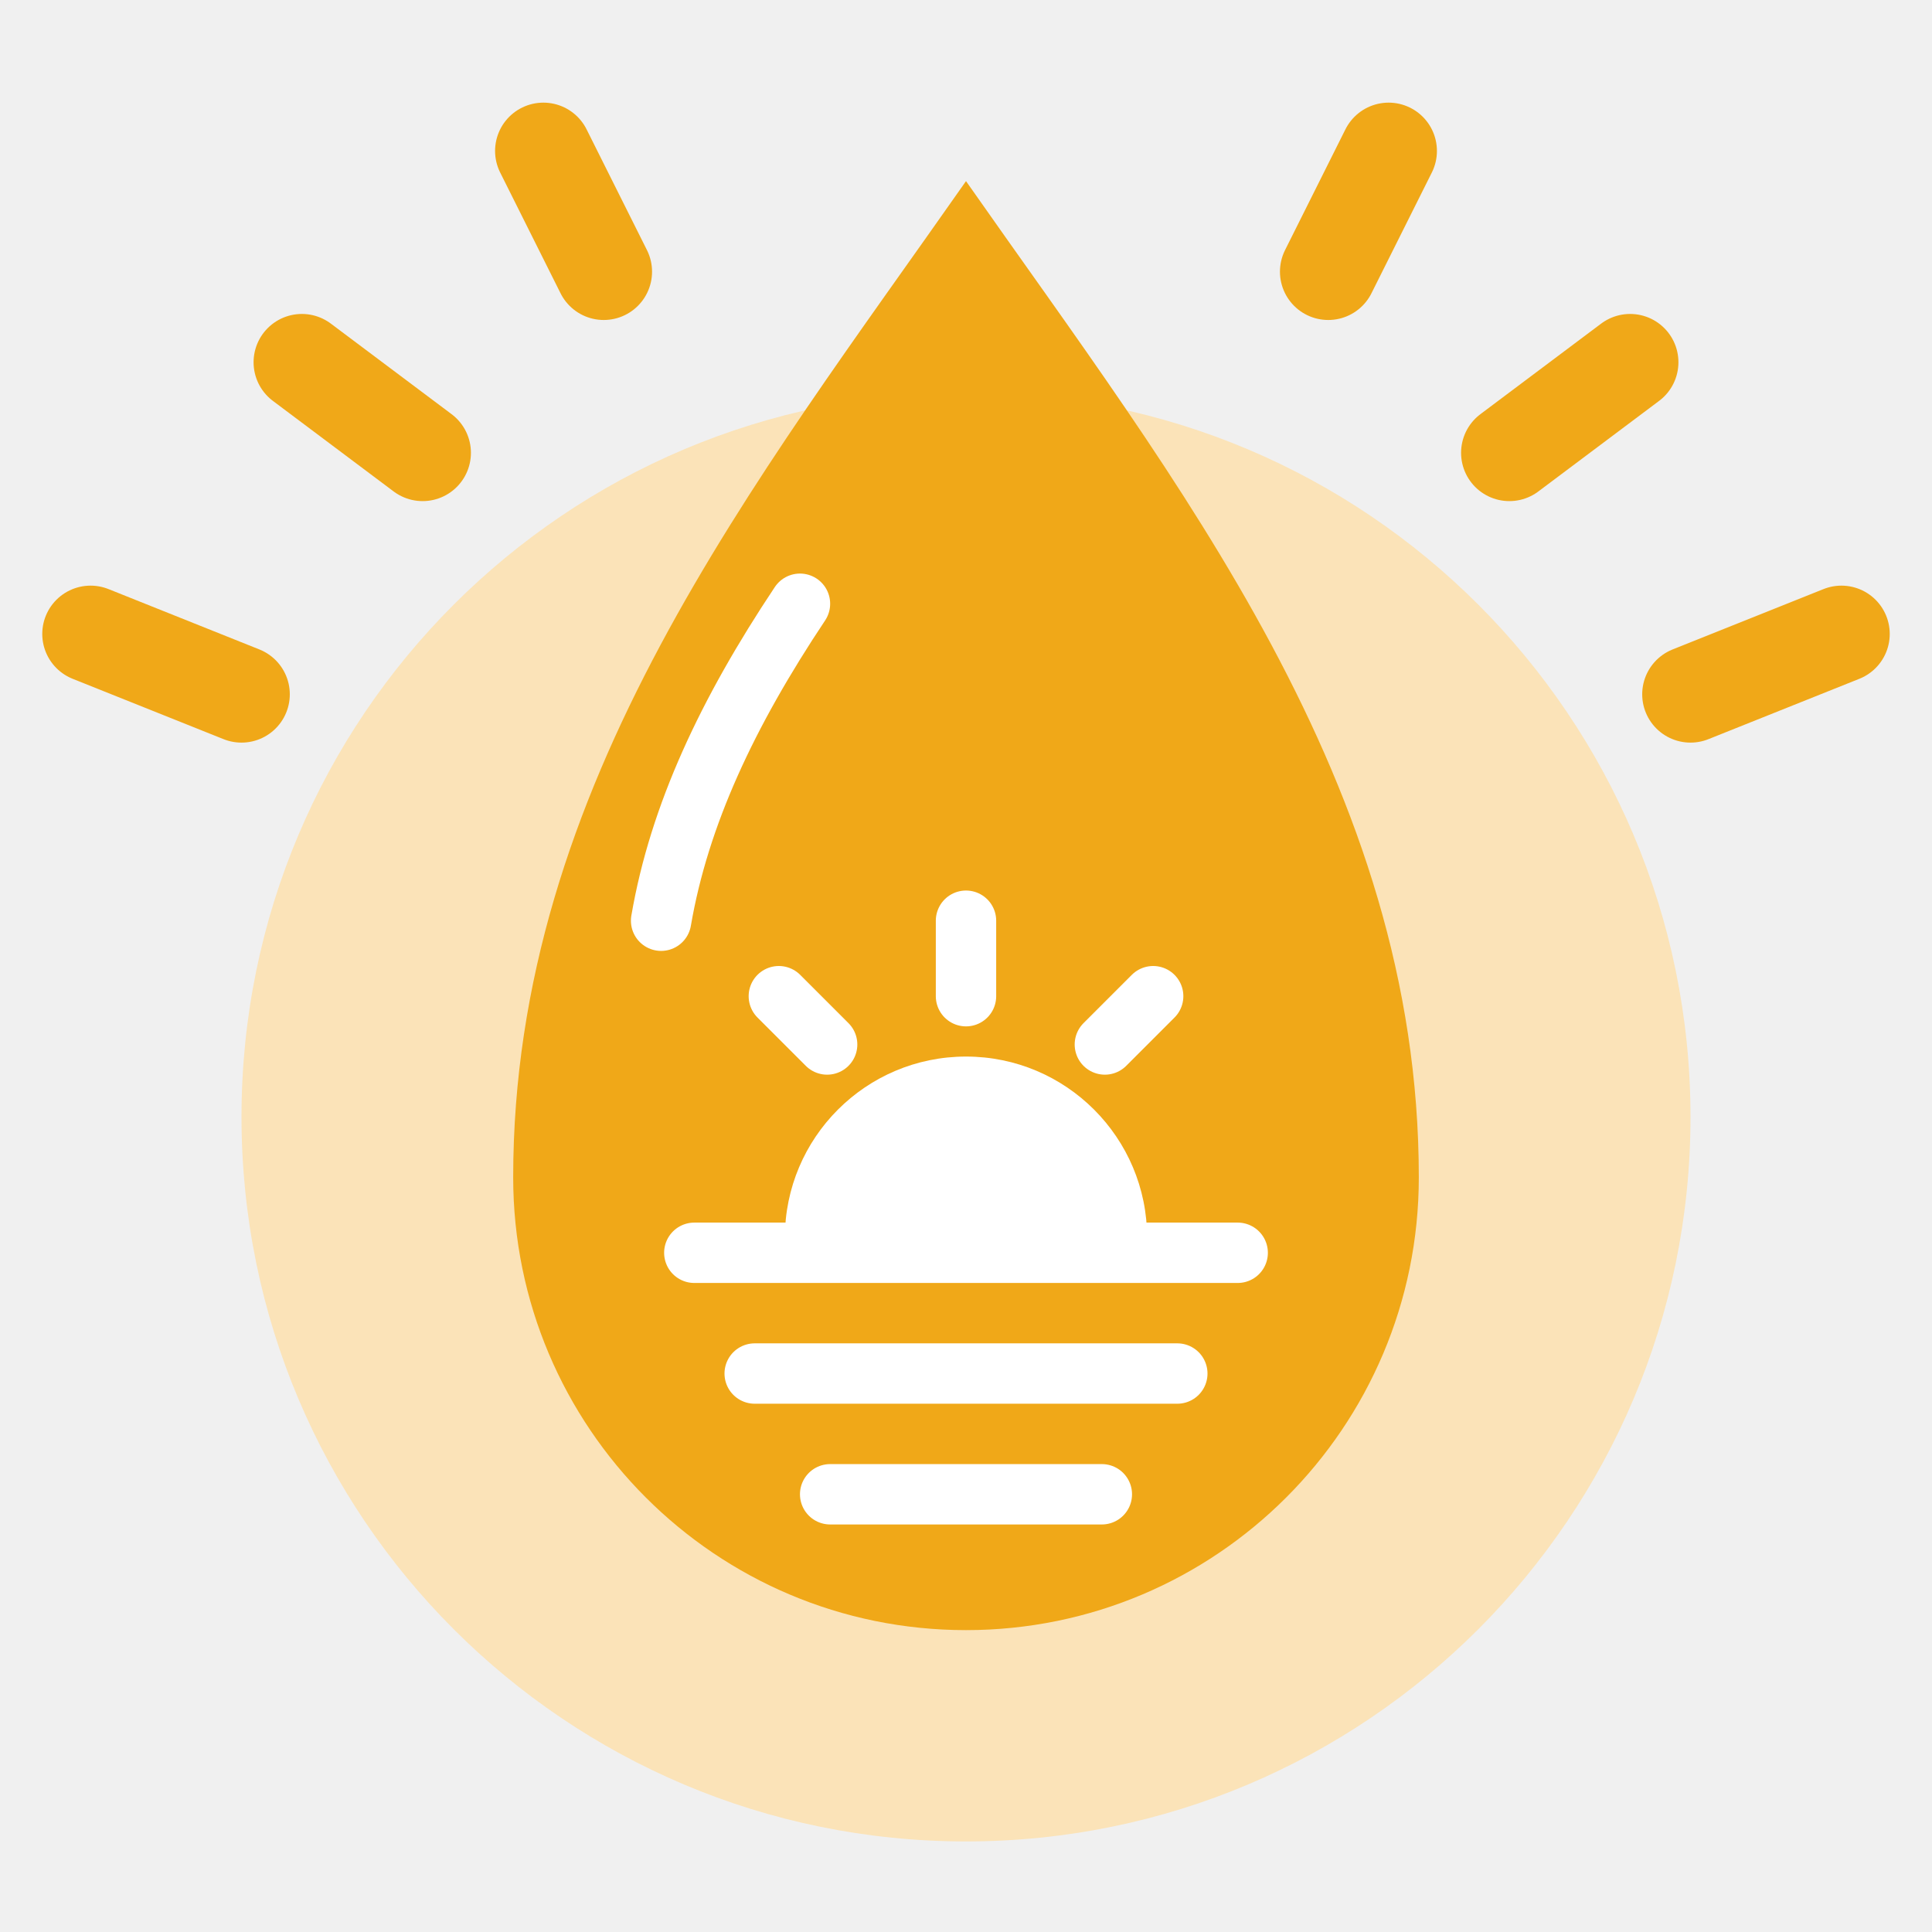
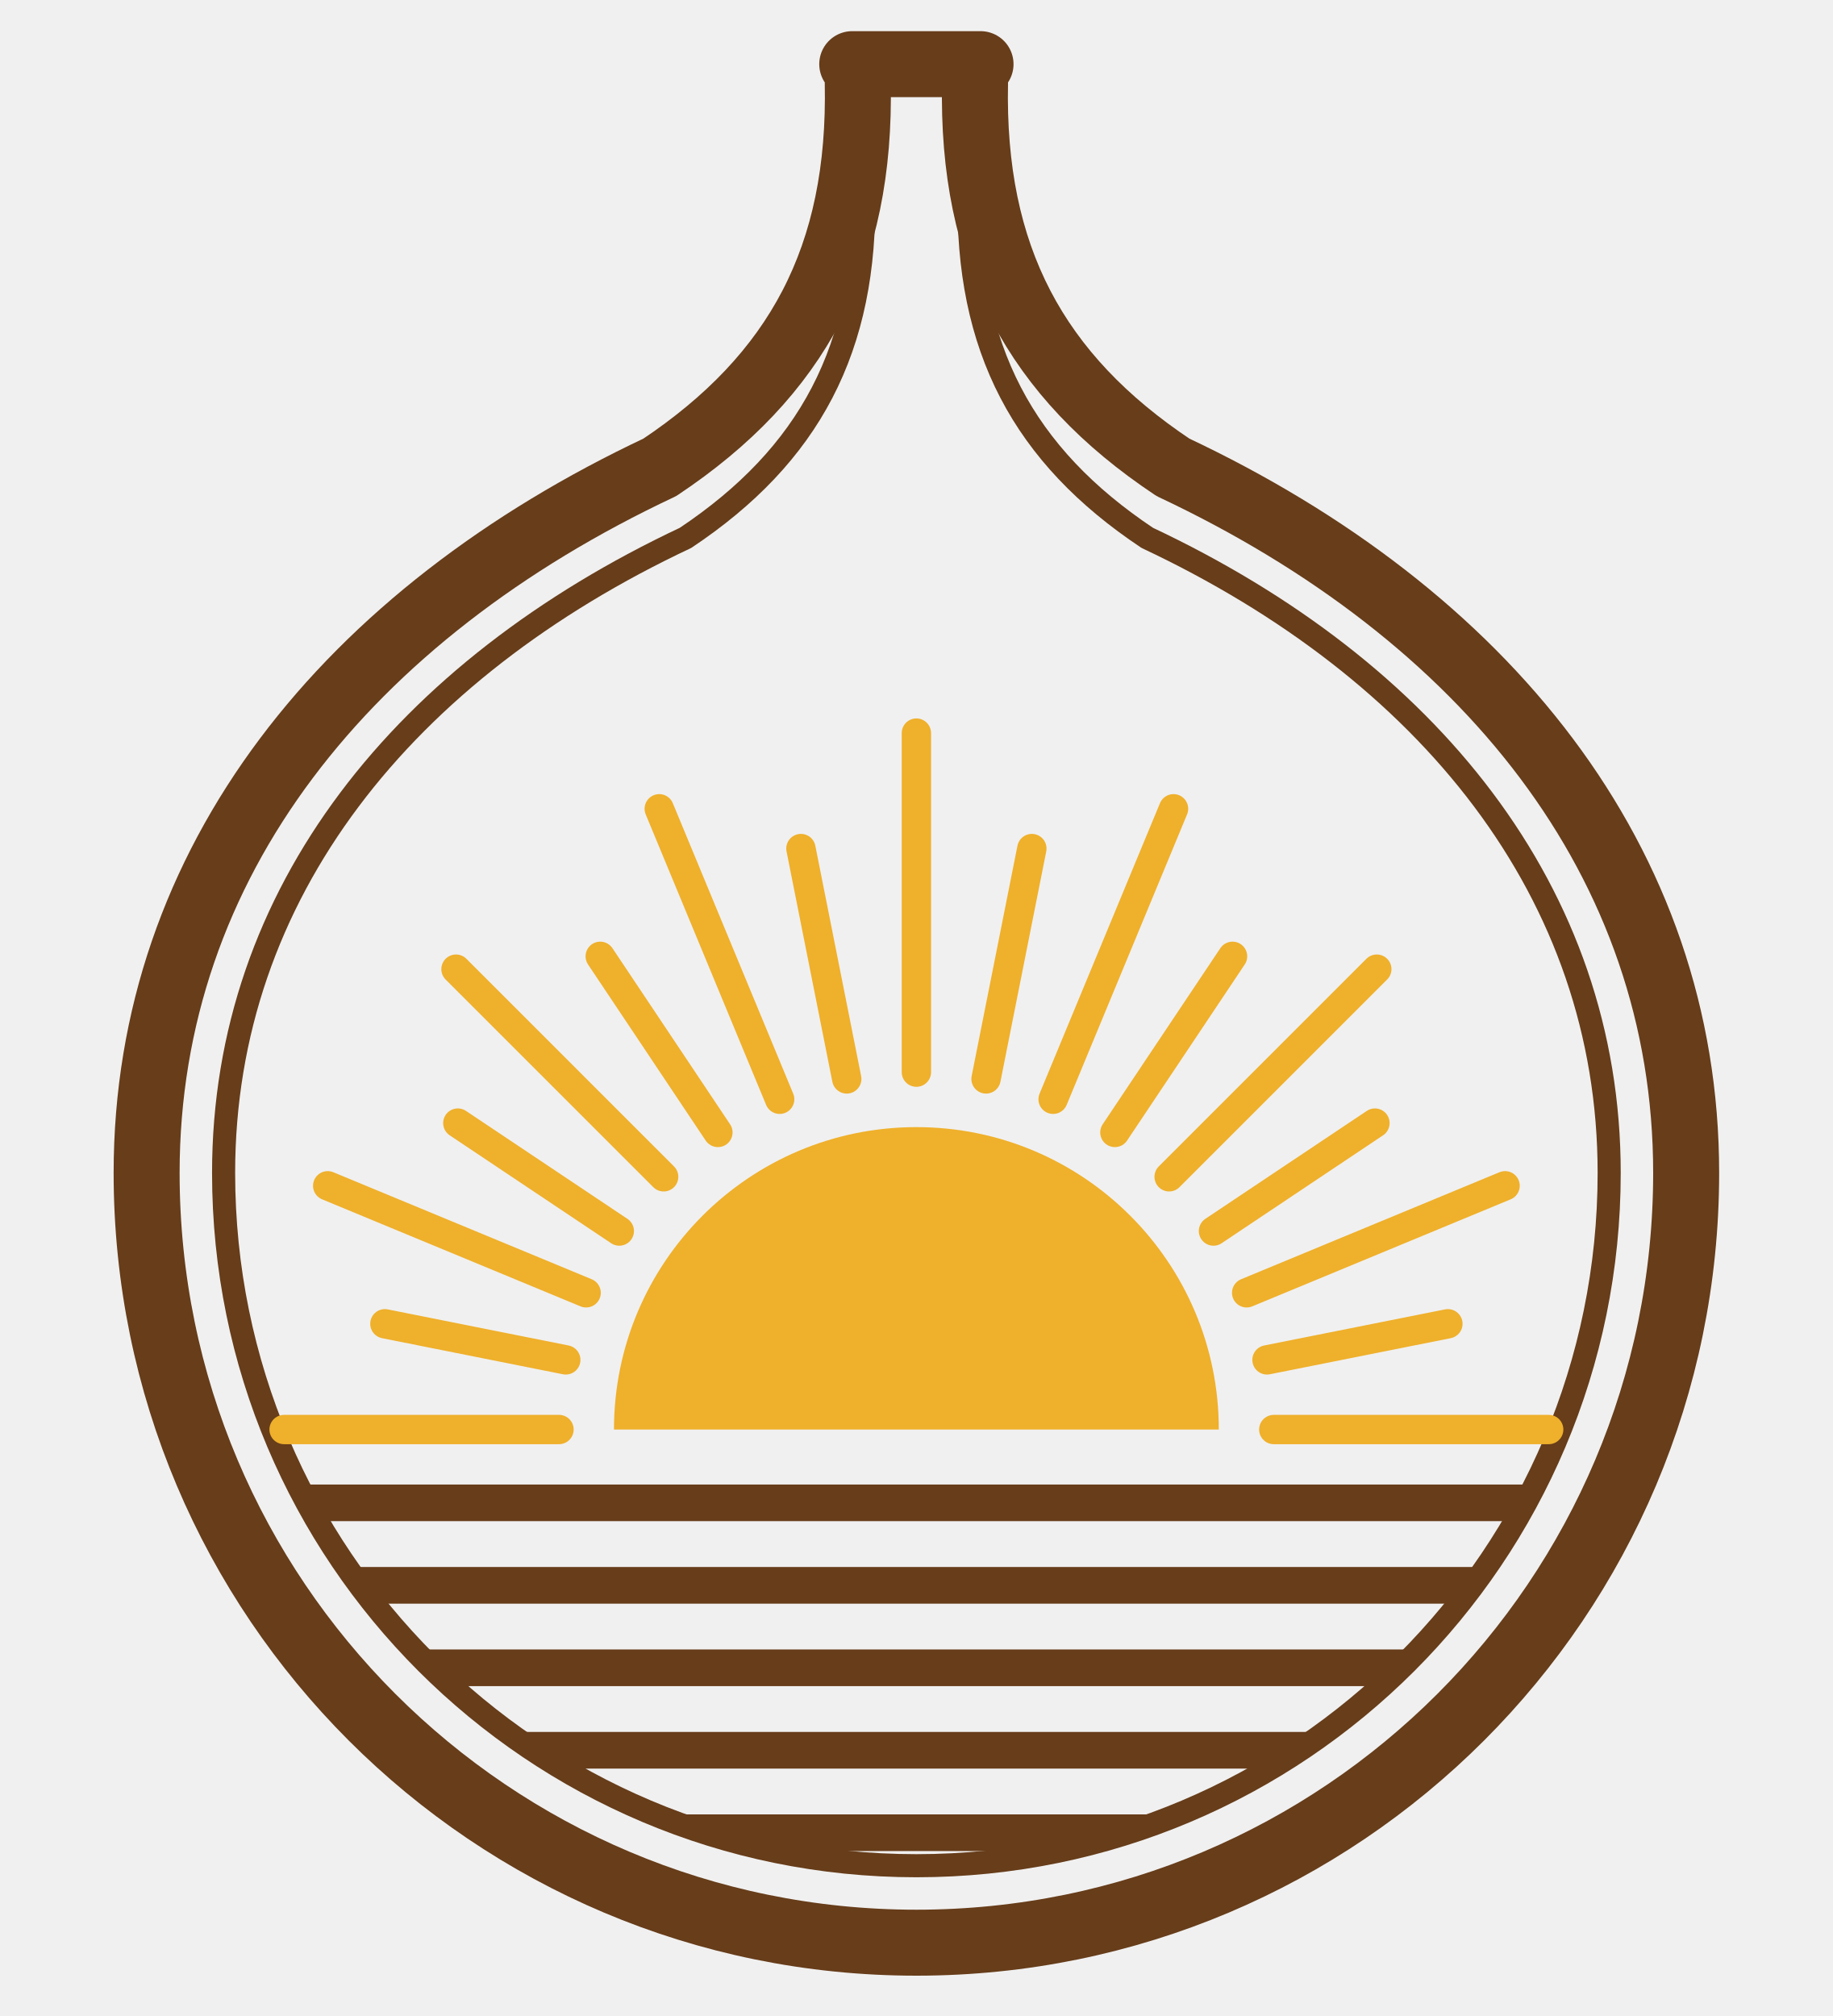
- <svg xmlns="http://www.w3.org/2000/svg" viewBox="0 0 64 64" role="img" aria-label="Mật Nắng">
-   <circle cx="32" cy="37" r="24" fill="#fbe3b8" />
-   <g stroke="#f0a818" stroke-width="3.2" stroke-linecap="round">
-     <path d="M14 15l-4-3M50 15l4-3M20 9l-2-4M44 9l2-4M8 23l-5-2M56 23l5-2" />
+ <svg xmlns="http://www.w3.org/2000/svg" viewBox="0 0 100 110" role="img" aria-label="Mật Nắng">
+   <defs>
+     <clipPath id="in">
+       <circle cx="50" cy="64" r="37.5" />
+     </clipPath>
+   </defs>
+   <g fill="none" stroke-linecap="round" stroke-linejoin="round">
+     <path d="M46.5 3.5h7 M53.2 4.5C53 14 56.5 20.5 64 25.5C81 33.5 92 47 92 64A42 42 0 0 1 8 64C8 47 19 33.5 36 25.5C43.5 20.5 47 14 46.8 4.5" stroke="#673d1a" stroke-width="3.6" />
+     <path d="M53.2 4.5C53 14 56.5 20.5 64 25.5C81 33.5 92 47 92 64A42 42 0 0 1 8 64C8 47 19 33.5 36 25.5C43.5 20.5 47 14 46.8 4.5" transform="translate(50 64) scale(.9) translate(-50 -64)" stroke="#673d1a" stroke-width="1.4" />
+     <path d="M69.5 78L84.5 78M69.13 74.2L79 72.23M68.02 70.54L82.12 64.7M66.21 67.17L75.02 61.28M63.79 64.21L75.12 52.88M60.83 61.79L67.25 52.18M57.46 59.98L64.03 44.13M53.8 58.87L56.3 46.3M50 58.5L50 40M46.2 58.87L43.7 46.3M42.54 59.98L35.97 44.13M39.17 61.79L32.75 52.18M36.21 64.21L24.88 52.88M33.79 67.17L24.98 61.28M31.98 70.54L17.88 64.7M30.87 74.2L21 72.23M30.5 78L15.5 78" stroke="#efb02b" stroke-width="1.6" />
+     <g clip-path="url(#in)">
+       <path d="M0 82H100M0 86.5H100M0 91H100M0 95.5H100M0 100H100" stroke="#673d1a" stroke-width="2" />
+     </g>
  </g>
-   <path d="M32 6C25 16 17 26 17 39a15 15 0 0 0 30 0C47 26 39 16 32 6Z" fill="#f0a818" />
-   <path d="M26.5 20c-2.4 3.6-4 7-4.6 10.5" stroke="#fff" stroke-width="2" stroke-linecap="round" fill="none" />
-   <path d="M26 41a6 6 0 0 1 12 0Z" fill="#fff" />
-   <g stroke="#fff" stroke-width="2" stroke-linecap="round">
-     <path d="M32 30.5v2.5M25.8 33l1.6 1.6M38.2 33l-1.6 1.6M23 41.5h18M25 45.5h14M27.5 49.5h9" />
-   </g>
+   <path d="M33.5 78A16.5 16.5 0 0 1 66.5 78Z" fill="#efb02b" />
</svg>
